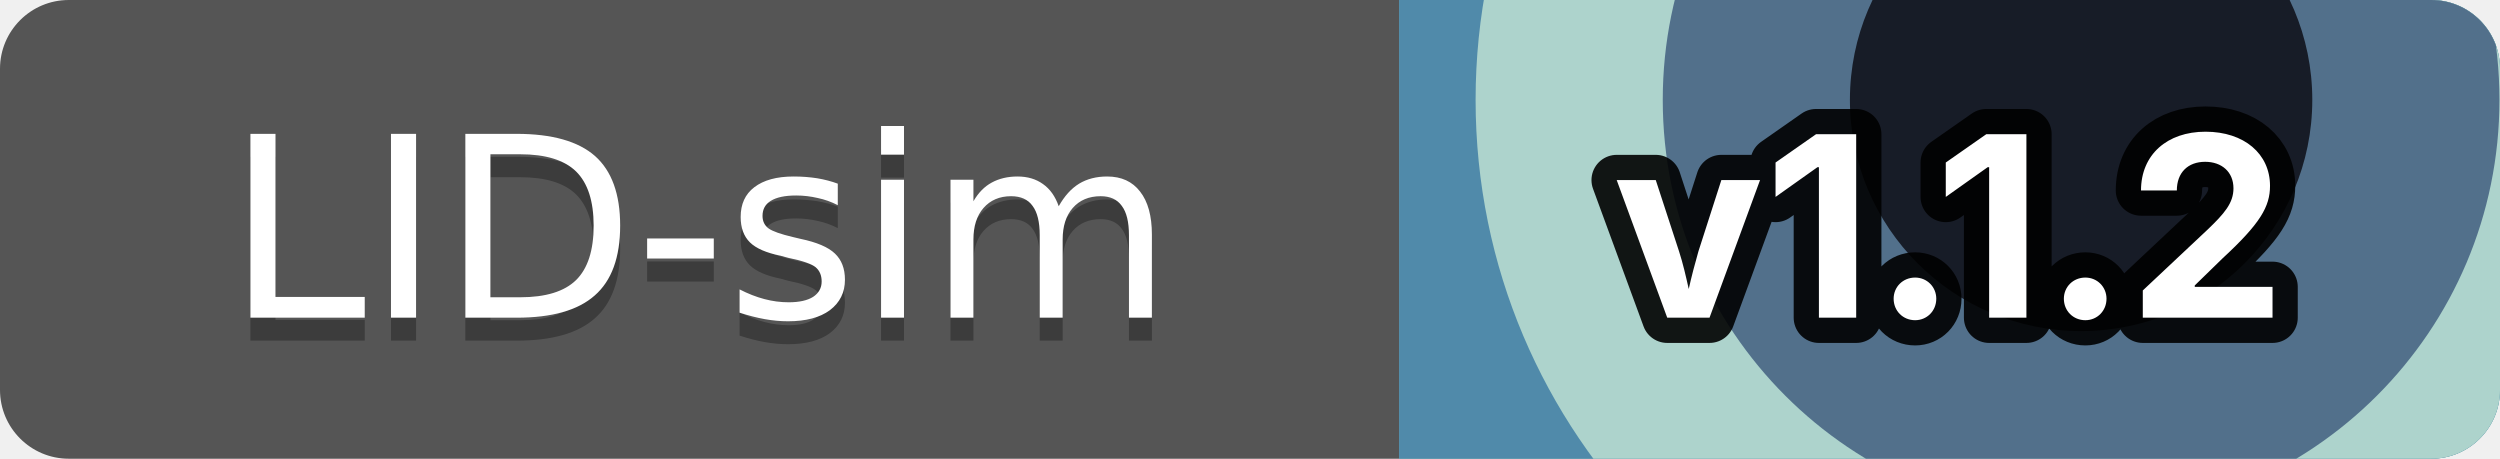
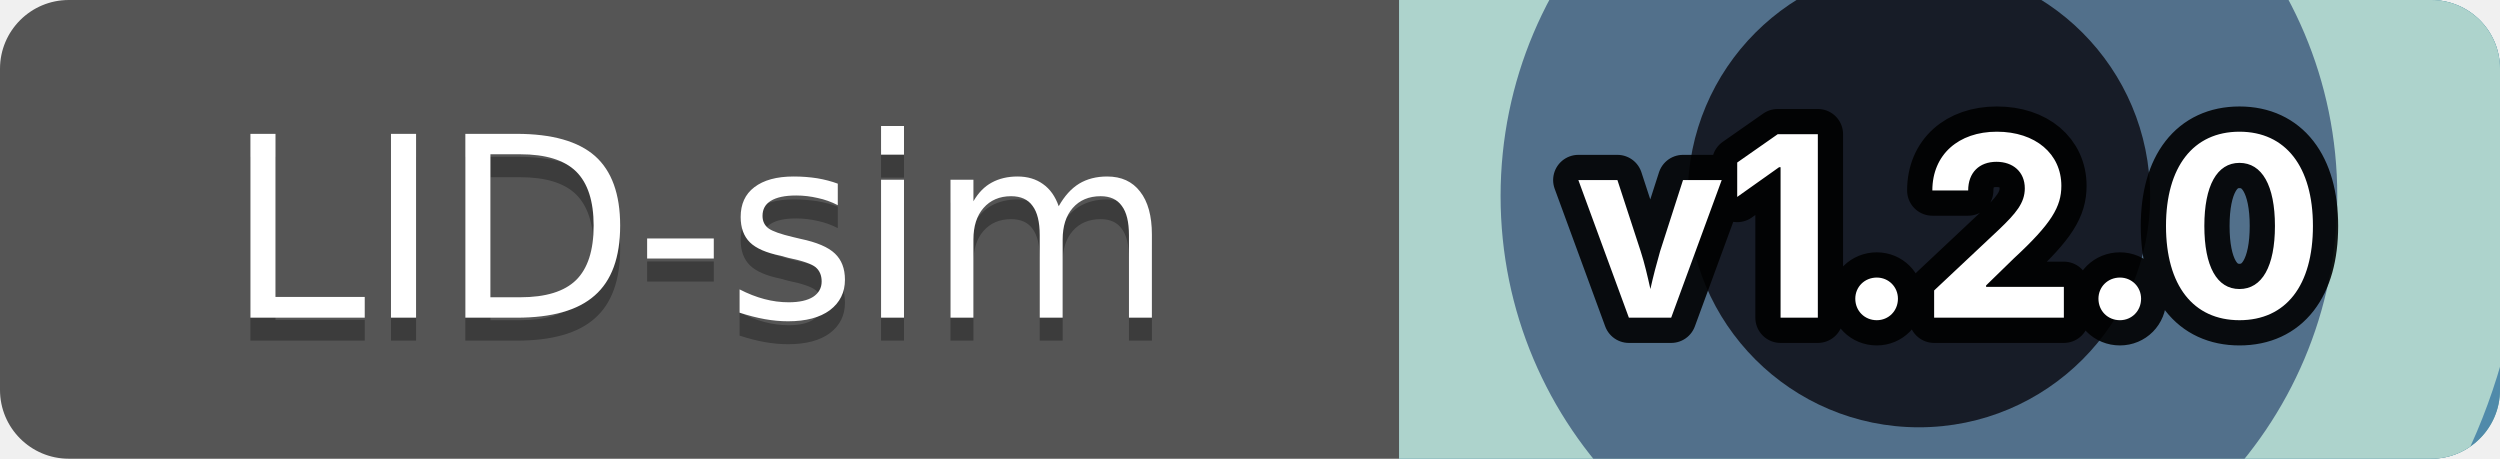
- <svg xmlns="http://www.w3.org/2000/svg" width="109" height="20" viewBox="0 0 109 20" role="img" aria-label="LID-sim: v1.1.2">
+ <svg xmlns="http://www.w3.org/2000/svg" width="109" height="20" viewBox="0 0 109 20" role="img" aria-label="LID-sim: v1.2.0">
  <defs>
-     <clipPath id="b1qkh7mfc">
+     <clipPath id="b92kgu1c">
      <rect width="109" height="20" rx="3" />
    </clipPath>
-     <clipPath id="b1qkh7mfv">
+     <clipPath id="b92kgu1v">
      <rect x="61" width="48" height="20" />
    </clipPath>
  </defs>
-   <g clip-path="url(#b1qkh7mfc)">
+   <g clip-path="url(#b92kgu1c)">
    <rect width="61" height="20" fill="#555555" />
-     <g clip-path="url(#b1qkh7mfv)">
+     <g clip-path="url(#b92kgu1v)">
      <g transform="translate(61 -14) scale(0.48)">
        <rect width="100" height="100" fill="#6ab0a3" />
-         <circle cx="61.95" cy="38.24" r="72" fill="#508aaa" />
-         <circle cx="61.95" cy="38.24" r="55" fill="#add3cc" />
-         <circle cx="61.95" cy="38.24" r="38" fill="#52708b" />
-         <circle cx="61.95" cy="38.24" r="21" fill="#171c27" />
+         <circle cx="47.22" cy="46.98" r="72" fill="#508aaa" />
+         <circle cx="47.22" cy="46.98" r="55" fill="#add3cc" />
+         <circle cx="47.22" cy="46.98" r="38" fill="#52708b" />
+         <circle cx="47.22" cy="46.98" r="21" fill="#171c27" />
      </g>
    </g>
  </g>
  <g text-anchor="middle" font-size="11" text-rendering="geometricPrecision">
    <g font-family="Verdana, Geneva, 'DejaVu Sans', sans-serif">
      <text x="30.5" y="11" dy="0.35em" fill="#010101" fill-opacity=".3" textLength="49">LID-sim</text>
      <text x="30.5" y="10" dy="0.35em" fill="#fff" textLength="49">LID-sim</text>
    </g>
-     <text x="85" y="10" dy="0.35em" font-family="Inter, 'Helvetica Neue', Arial, sans-serif" font-weight="700" fill="#ffffff" stroke="#000000" stroke-opacity="0.9" stroke-width="2.2" paint-order="stroke" stroke-linejoin="round" textLength="36">v1.1.2</text>
+     <text x="85" y="10" dy="0.35em" font-family="Inter, 'Helvetica Neue', Arial, sans-serif" font-weight="700" fill="#ffffff" stroke="#000000" stroke-opacity="0.9" stroke-width="2.2" paint-order="stroke" stroke-linejoin="round" textLength="36">v1.2.0</text>
  </g>
</svg>
